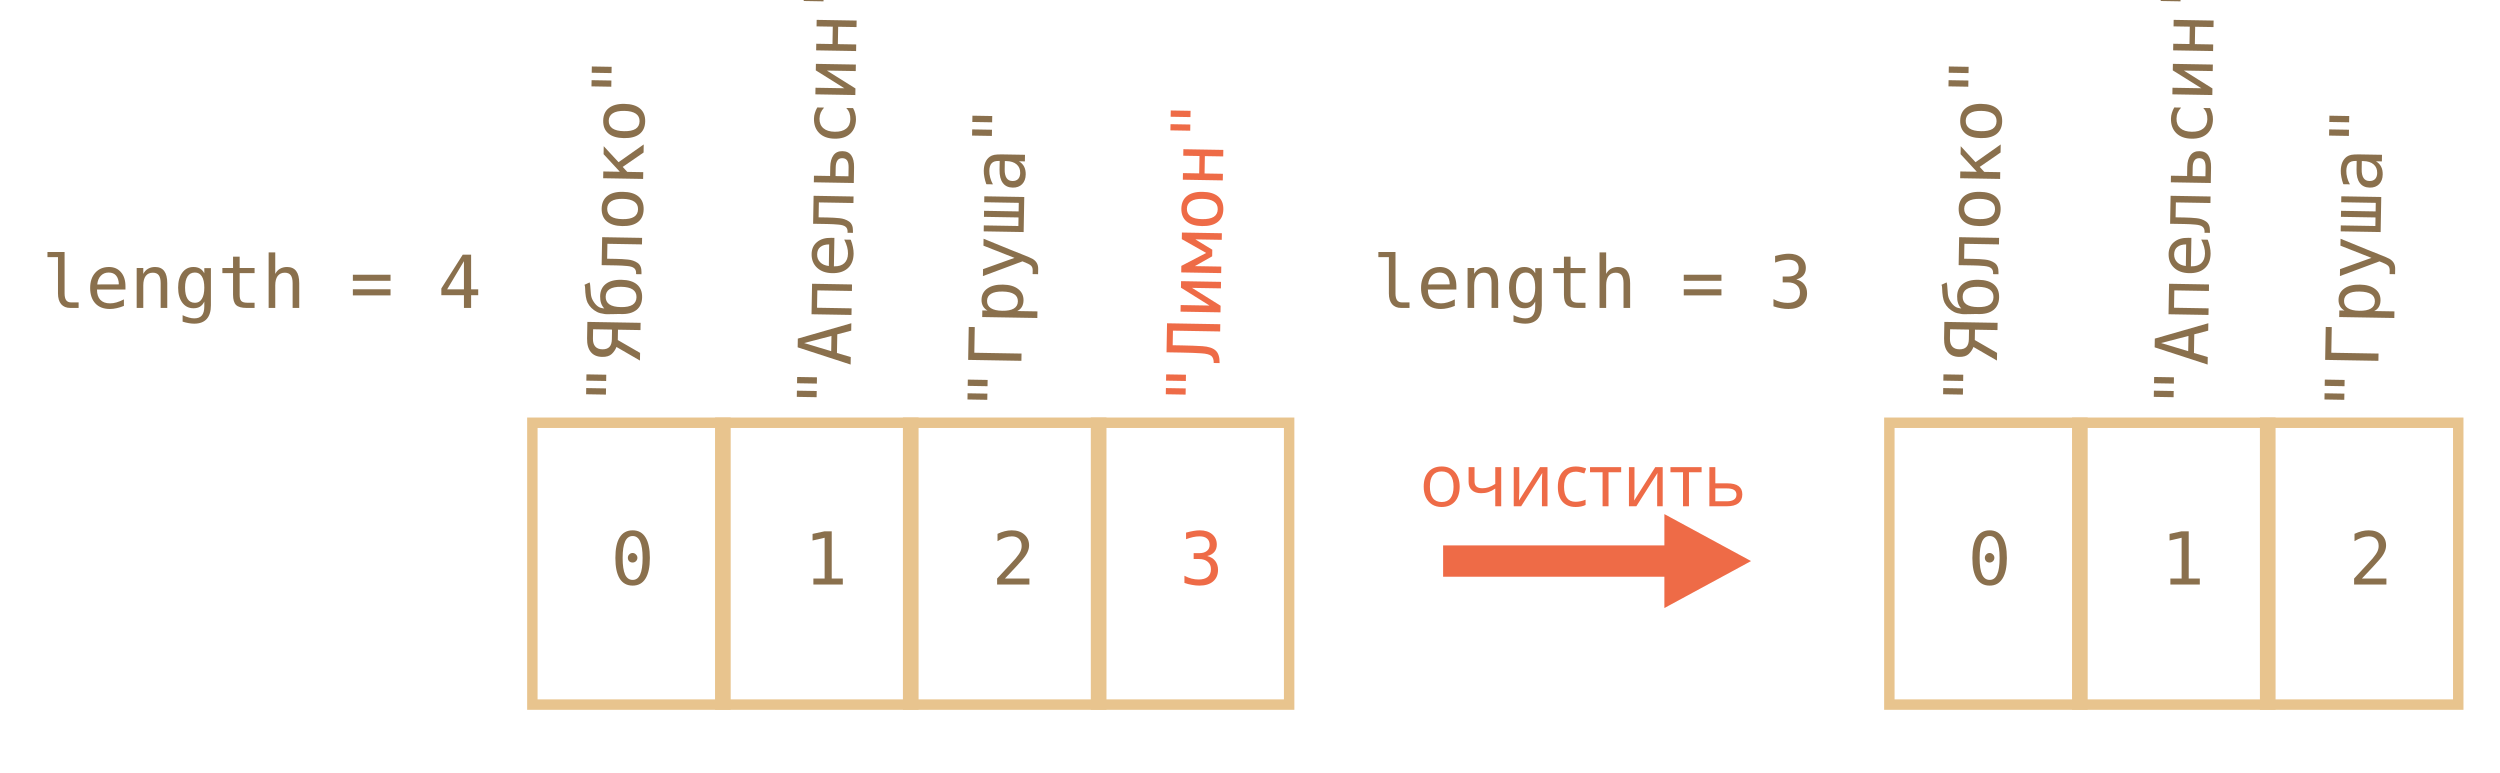
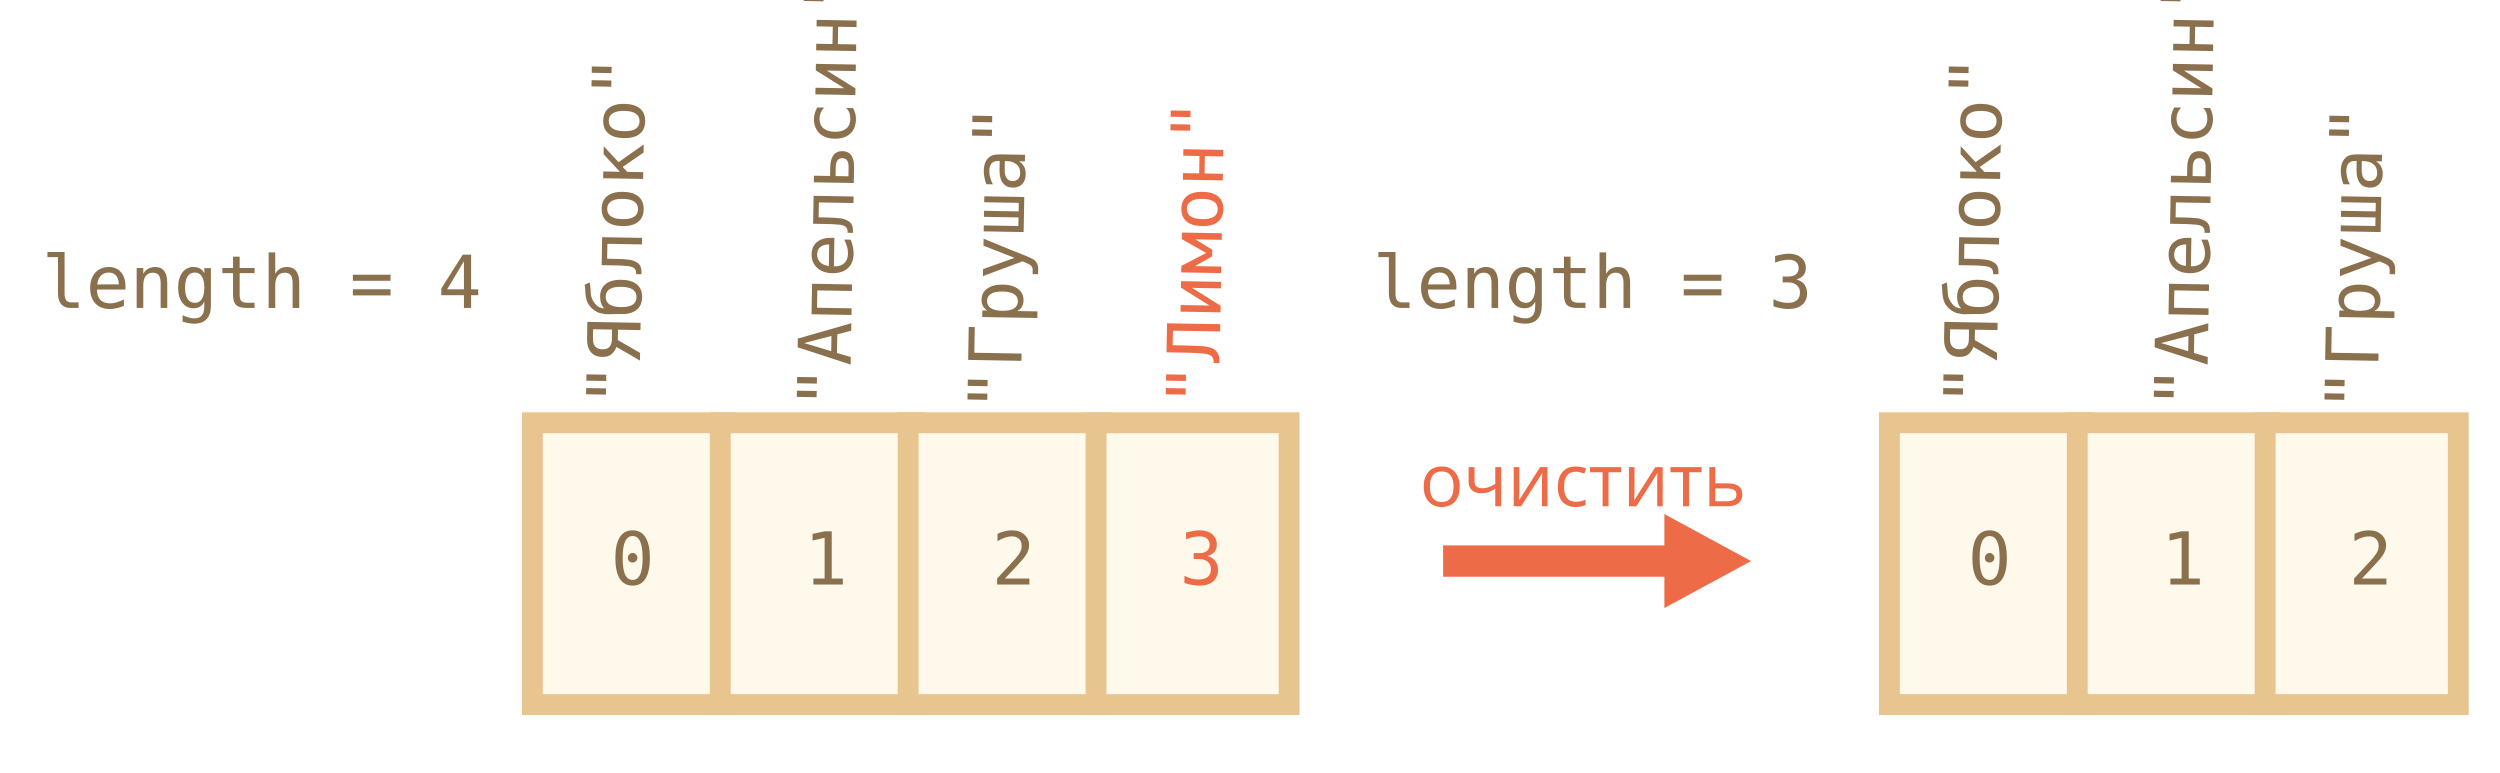
<svg xmlns="http://www.w3.org/2000/svg" width="479px" height="148px" viewBox="0 0 479 148" version="1.1">
  <defs />
  <g id="combined" stroke="none" stroke-width="1" fill="none" fill-rule="evenodd">
    <g id="array-pop.svg">
-       <rect id="Rectangle-1" stroke="#E8C48E" stroke-width="2" x="102" y="81" width="37" height="54" />
-       <rect id="Rectangle-2" stroke="#E8C48E" stroke-width="2" x="138" y="81" width="37" height="54" />
+       <rect id="Rectangle-1" stroke="#E8C48E" stroke-width="4" fill="#FFF9EB" x="102" y="81" width="37" height="54" />
+       <rect id="Rectangle-2" stroke="#E8C48E" stroke-width="4" fill="#FFF9EB" x="138" y="81" width="37" height="54" />
      <text id="0" font-family="Consolas" font-size="14" font-weight="normal" fill="#8A704D">
        <tspan x="117" y="112">0</tspan>
      </text>
      <text id="1" font-family="Consolas" font-size="14" font-weight="normal" fill="#8A704D">
        <tspan x="154" y="112">1</tspan>
      </text>
-       <rect id="Rectangle-3" stroke="#E8C48E" stroke-width="2" x="174" y="81" width="37" height="54" />
+       <rect id="Rectangle-3" stroke="#E8C48E" stroke-width="4" fill="#FFF9EB" x="174" y="81" width="37" height="54" />
      <text id="2" font-family="Consolas" font-size="14" font-weight="normal" fill="#8A704D">
        <tspan x="190" y="112">2</tspan>
      </text>
-       <rect id="Rectangle-4" stroke="#E8C48E" stroke-width="2" x="210" y="81" width="37" height="54" />
+       <rect id="Rectangle-4" stroke="#E8C48E" stroke-width="4" fill="#FFF9EB" x="210" y="81" width="37" height="54" />
      <text id="3" font-family="Consolas" font-size="14" font-weight="normal" fill="#EE6B47">
        <tspan x="226" y="112">3</tspan>
      </text>
      <text id="&quot;Яблоко&quot;" transform="translate(121, 47) rotate(-89) translate(-121, -47) " font-family="Consolas" font-size="14" font-weight="normal" fill="#8A704D">
        <tspan x="90" y="49">"Яблоко"</tspan>
      </text>
      <text id="&quot;Апельсин&quot;" transform="translate(161.5, 40) rotate(-89) translate(-161.5, -40) " font-family="Consolas" font-size="14" font-weight="normal" fill="#8A704D">
        <tspan x="123" y="42">"Апельсин"</tspan>
      </text>
      <text id="&quot;Груша&quot;" transform="translate(194, 52) rotate(-89) translate(-194, -52) " font-family="Consolas" font-size="14" font-weight="normal" fill="#8A704D">
        <tspan x="167" y="54">"Груша"</tspan>
      </text>
      <text id="&quot;Лимон&quot;" transform="translate(232, 51) rotate(-89) translate(-232, -51) " font-family="Consolas" font-size="14" font-weight="normal" fill="#EE6B47">
        <tspan x="205" y="53">"Лимон"</tspan>
      </text>
      <text id="length-=-4" font-family="Consolas" font-size="14" font-weight="normal" fill="#8A704D">
        <tspan x="8" y="59">length = 4</tspan>
      </text>
      <path d="M306,137 L315,120.394 L309,120.394 L309,78 L303,78 L303,120.394 L297,120.394 L306,137 Z" id="Shape" fill="#EE6B47" transform="translate(306, 107.5) rotate(-90) translate(-306, -107.5) " />
      <text id="очистить" font-family="Open Sans" font-size="14" font-weight="normal" fill="#EE6B47">
        <tspan x="272" y="97">очистить</tspan>
      </text>
-       <rect id="Rectangle-7" stroke="#E8C48E" stroke-width="2" x="362" y="81" width="37" height="54" />
-       <rect id="Rectangle-5" stroke="#E8C48E" stroke-width="2" x="398" y="81" width="37" height="54" />
+       <rect id="Rectangle-7" stroke="#E8C48E" stroke-width="4" fill="#FFF9EB" x="362" y="81" width="37" height="54" />
+       <rect id="Rectangle-5" stroke="#E8C48E" stroke-width="4" fill="#FFF9EB" x="398" y="81" width="37" height="54" />
      <text id="-1" font-family="Consolas" font-size="14" font-weight="normal" fill="#8A704D">
        <tspan x="377" y="112">0</tspan>
      </text>
      <text id="-2" font-family="Consolas" font-size="14" font-weight="normal" fill="#8A704D">
        <tspan x="414" y="112">1</tspan>
      </text>
-       <rect id="Rectangle-6" stroke="#E8C48E" stroke-width="2" x="434" y="81" width="37" height="54" />
+       <rect id="Rectangle-6" stroke="#E8C48E" stroke-width="4" fill="#FFF9EB" x="434" y="81" width="37" height="54" />
      <text id="-3" font-family="Consolas" font-size="14" font-weight="normal" fill="#8A704D">
        <tspan x="450" y="112">2</tspan>
      </text>
      <text id="&quot;Яблоко&quot;-2" transform="translate(381, 47) rotate(-89) translate(-381, -47) " font-family="Consolas" font-size="14" font-weight="normal" fill="#8A704D">
        <tspan x="350" y="49">"Яблоко"</tspan>
      </text>
      <text id="&quot;Апельсин&quot;-2" transform="translate(421.5, 40) rotate(-89) translate(-421.5, -40) " font-family="Consolas" font-size="14" font-weight="normal" fill="#8A704D">
        <tspan x="383" y="42">"Апельсин"</tspan>
      </text>
      <text id="&quot;Груша&quot;-2" transform="translate(454, 52) rotate(-89) translate(-454, -52) " font-family="Consolas" font-size="14" font-weight="normal" fill="#8A704D">
        <tspan x="427" y="54">"Груша"</tspan>
      </text>
      <text id="length-=-3" font-family="Consolas" font-size="14" font-weight="normal" fill="#8A704D">
        <tspan x="263" y="59">length = 3</tspan>
      </text>
    </g>
  </g>
</svg>
